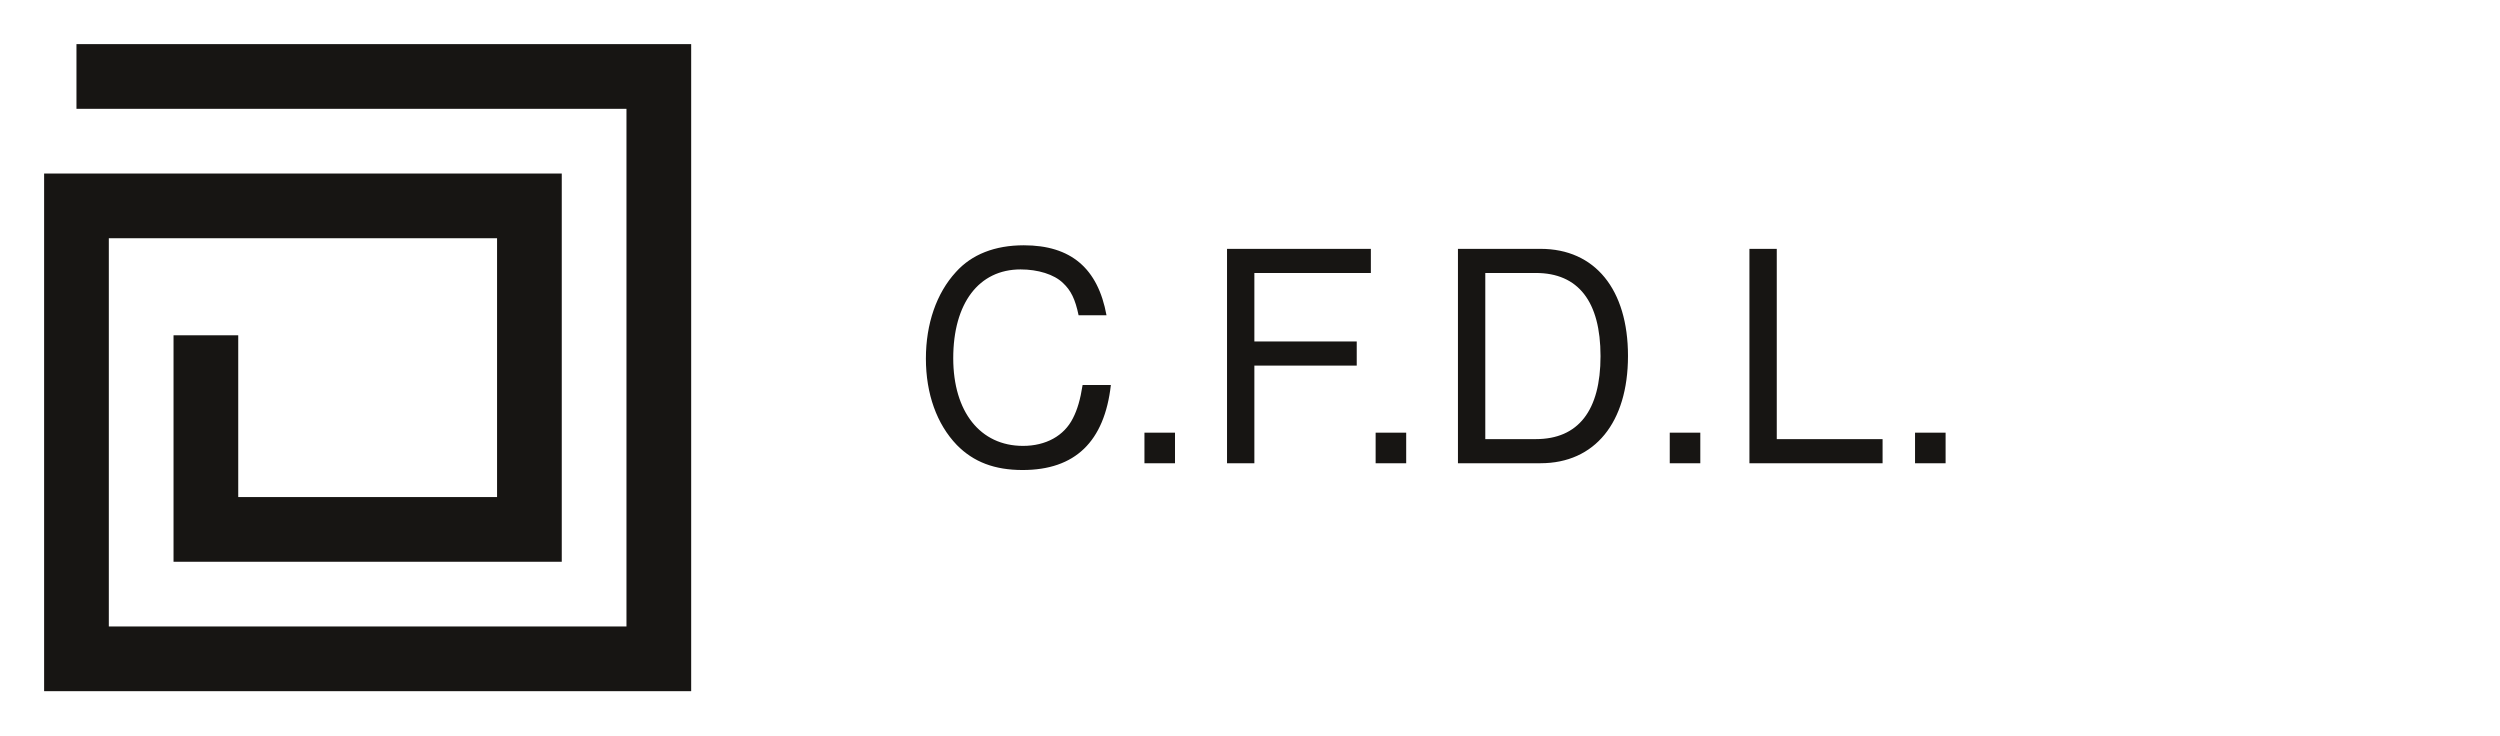
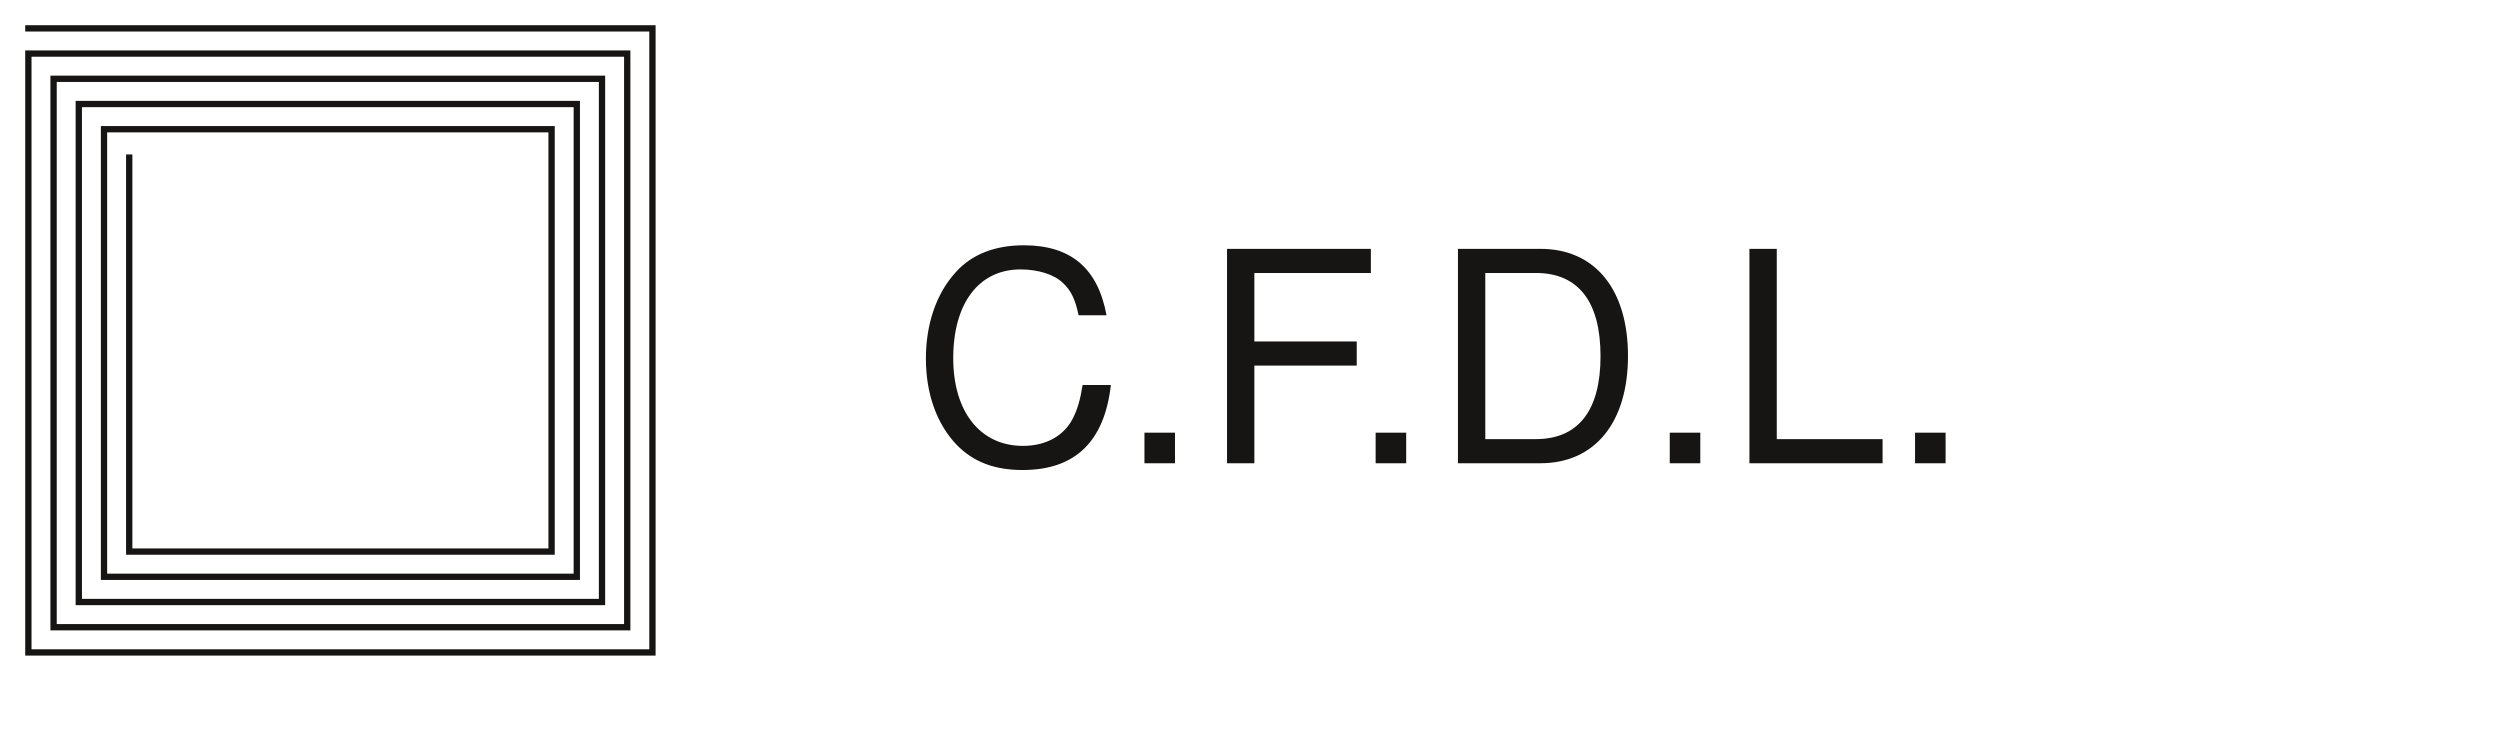
- <svg xmlns="http://www.w3.org/2000/svg" viewBox="0 0 340 100" role="img" aria-label="C.F.D.L.">
-   <g transform="translate(6,6) scale(0.88)">
-     <polyline points="5.00,5.00 95.00,5.00 95.00,95.00 5.00,95.00 5.00,25.00 75.00,25.00 75.00,75.00 25.00,75.00 25.00,45.00" fill="none" stroke="#171513" stroke-width="10.0" stroke-linejoin="miter" stroke-linecap="butt" transform="translate(0.00,0.00)" />
+ <svg xmlns="http://www.w3.org/2000/svg" viewBox="0 0 340 100.00" role="img" aria-label="C.F.D.L.">
+   <g transform="scale(0.9259)">
+     <polyline points="3.704,4.167 95.833,4.167 95.833,95.833 4.167,95.833 4.167,7.870 92.130,7.870 92.130,92.130 7.870,92.130 7.870,11.574 88.426,11.574 88.426,88.426 11.574,88.426 11.574,15.278 84.722,15.278 84.722,84.722 15.278,84.722 15.278,18.981 81.019,18.981 81.019,81.019 18.981,81.019 18.981,22.685" fill="none" stroke="#171513" stroke-width="0.926" stroke-linejoin="miter" stroke-linecap="butt" />
  </g>
  <text x="124" y="63" text-anchor="start" font-family="FuturaStd, Helvetica Neue, Helvetica, Arial, sans-serif" font-size="40" fill="#171513">C.F.D.L.</text>
</svg>
